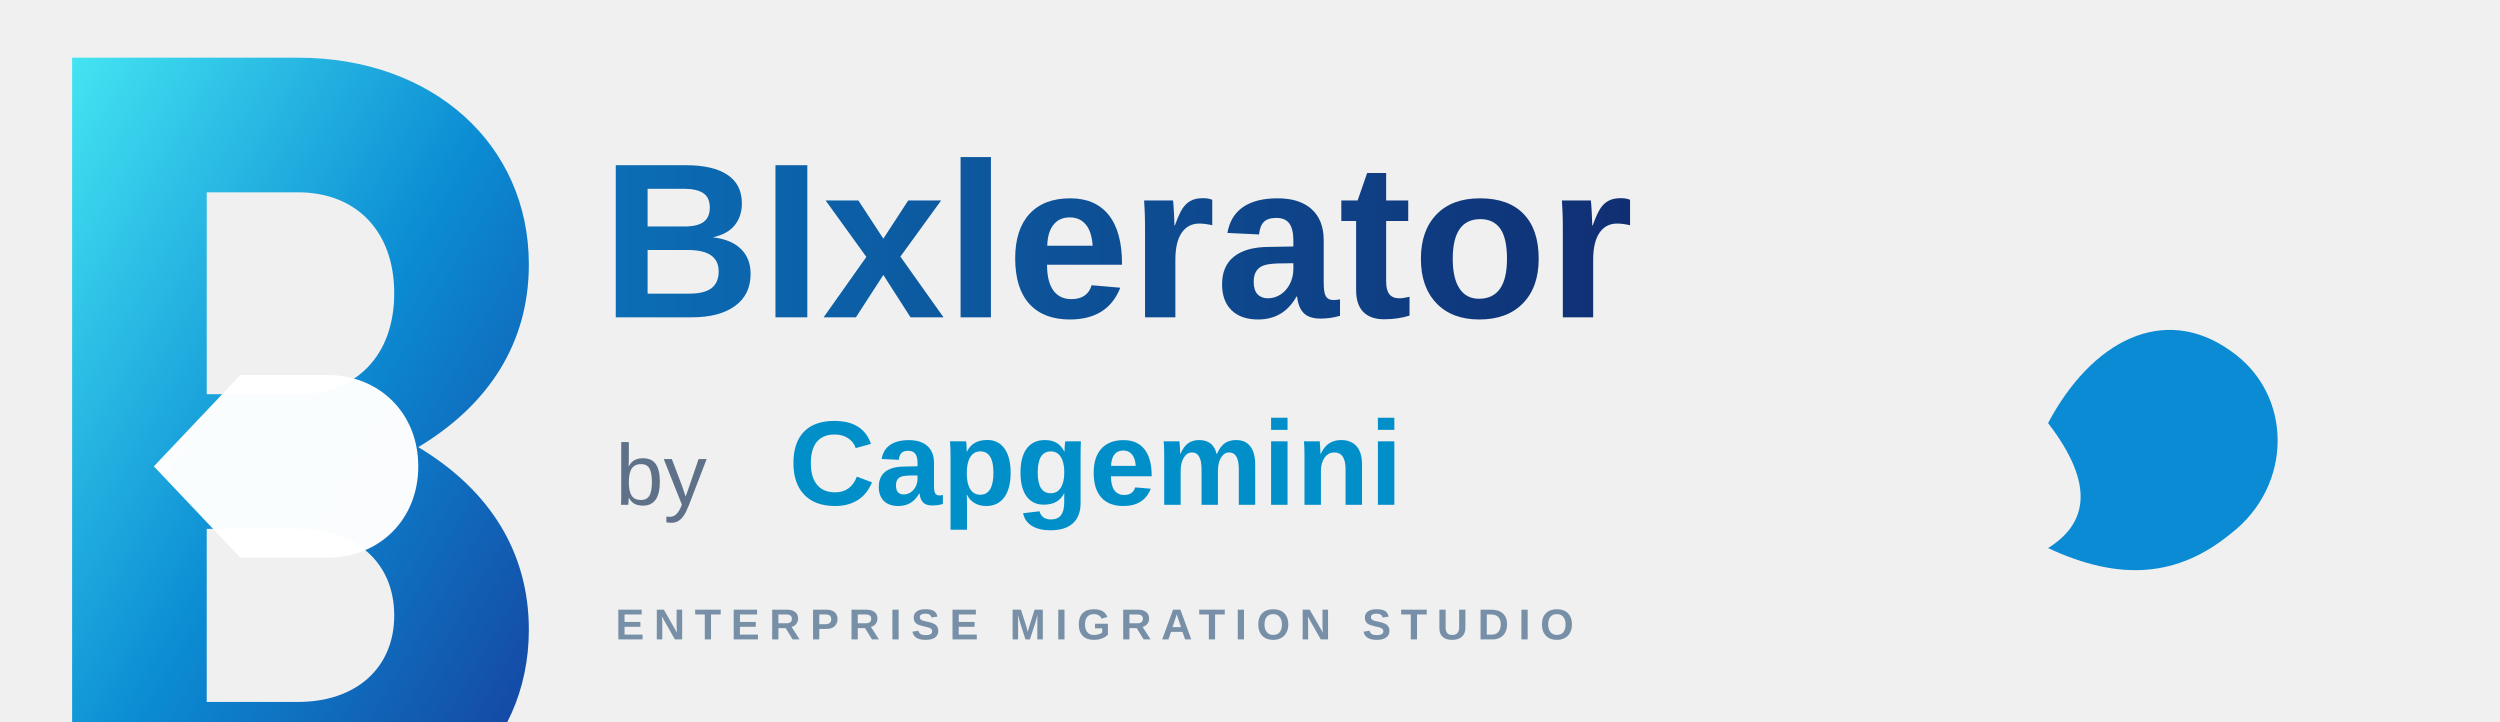
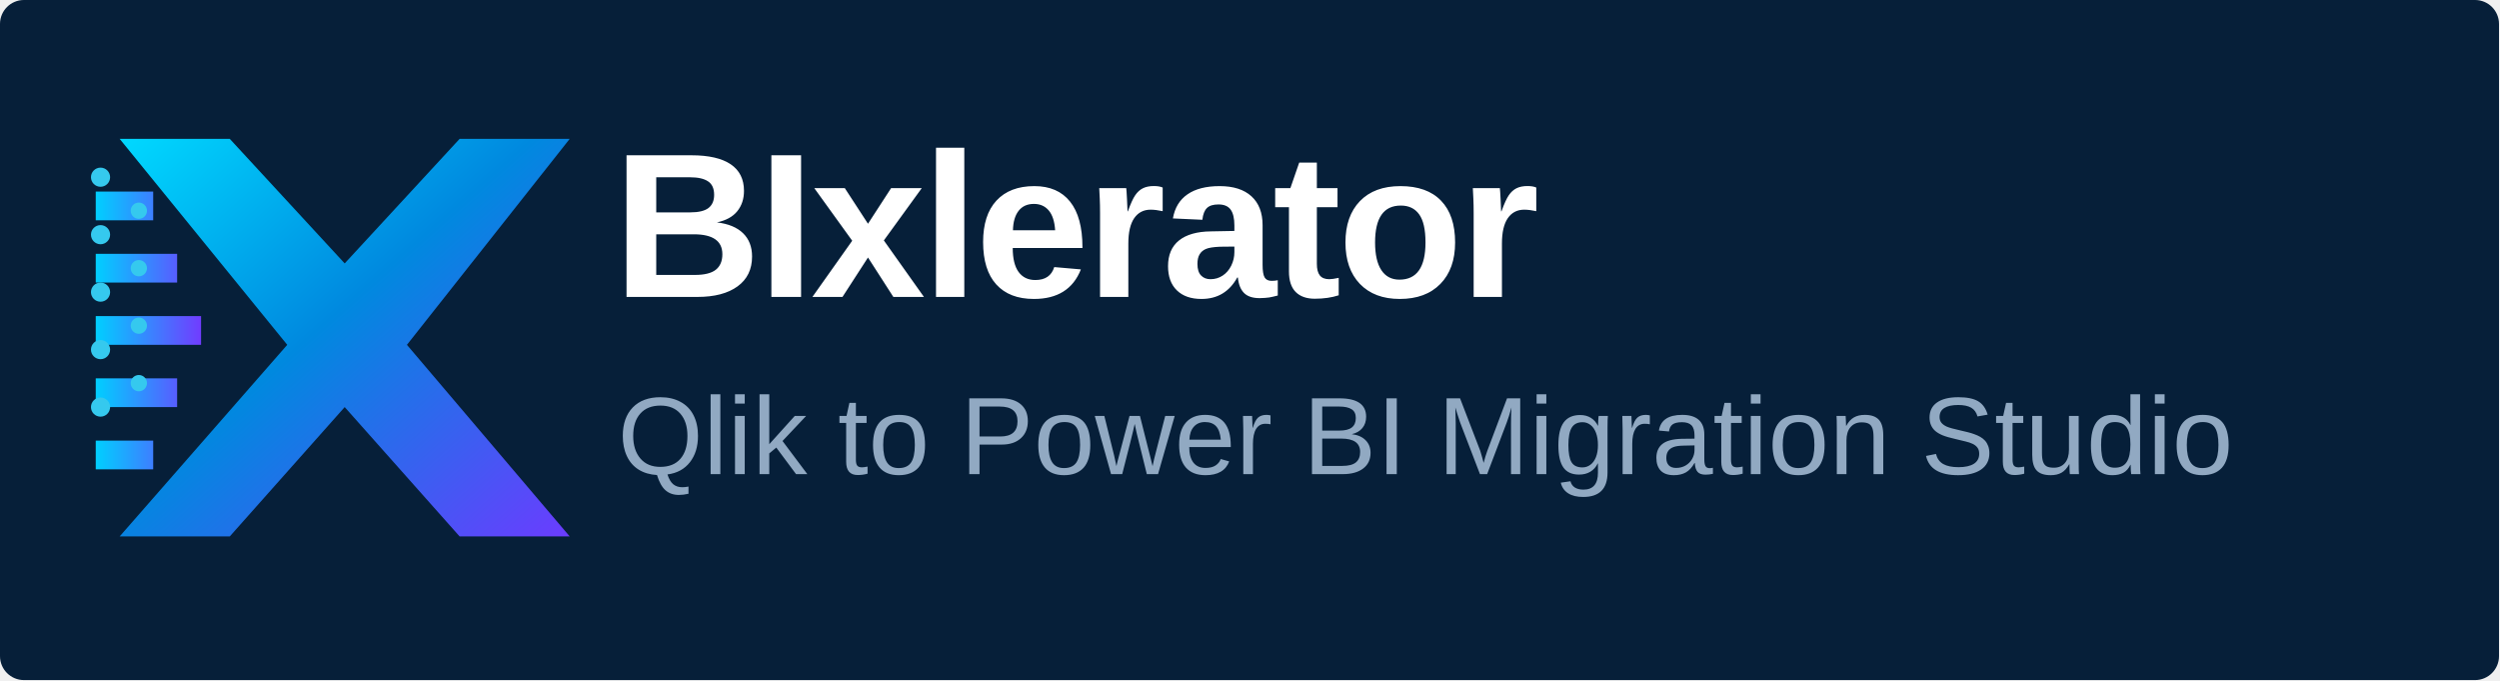
- <svg xmlns="http://www.w3.org/2000/svg" viewBox="0 0 520 150" role="img" aria-label="BIxlerator by Capgemini">
+ <svg xmlns="http://www.w3.org/2000/svg" viewBox="0 0 522 142" role="img" aria-label="BIxlerator — Qlik to Power BI Migration Studio">
  <defs>
-     <linearGradient id="b" x1="0" y1="0" x2="1" y2="1">
-       <stop stop-color="#44e4f2" />
-       <stop offset=".5" stop-color="#0b8bd3" />
-       <stop offset="1" stop-color="#173b9b" />
+     <linearGradient id="x" x1="0" y1="0" x2="1" y2="1">
+       <stop stop-color="#00d9ff" />
+       <stop offset=".46" stop-color="#0089df" />
+       <stop offset="1" stop-color="#6b3cff" />
    </linearGradient>
-     <linearGradient id="t" x1="0" y1="0" x2="1" y2="0">
-       <stop stop-color="#0b6db5" />
-       <stop offset="1" stop-color="#102f73" />
+     <linearGradient id="glow" x1="0" y1="0" x2="1" y2="0">
+       <stop stop-color="#00cfff" />
+       <stop offset="1" stop-color="#713cff" />
    </linearGradient>
  </defs>
-   <g transform="translate(8 12)">
-     <path d="M54 0c28 0 48 18 48 43 0 16-8 29-23 38 15 9 23 22 23 38 0 25-20 43-48 43H7V0h47Zm0 28H35v42h19c12 0 20-8 20-21 0-13-8-21-20-21Zm0 70H35v36h19c12 0 20-7 20-18 0-11-8-18-20-18Z" fill="url(#b)" />
-     <path d="M42 66h18c11 0 19 8 19 19s-8 19-19 19H42l-18-19 18-19Z" fill="#fff" opacity=".98" />
+   <rect width="522" height="142" rx="5" fill="#061f39" />
+   <g transform="translate(18 29)">
+     <path d="M7 0h23l24 26L78 0h23L67 43l34 40H78L54 56 30 83H7l35-40L7 0Z" fill="url(#x)" />
+     <path d="M2 11h12v6H2zm0 13h17v6H2zm0 13h22v6H2zm0 13h17v6H2zm0 13h12v6H2z" fill="url(#glow)" />
+     <g fill="#35c9ee">
+       <circle cx="3" cy="8" r="2" />
+       <circle cx="3" cy="20" r="2" />
+       <circle cx="3" cy="32" r="2" />
+       <circle cx="3" cy="44" r="2" />
+       <circle cx="3" cy="56" r="2" />
+       <circle cx="11" cy="15" r="1.7" />
+       <circle cx="11" cy="27" r="1.7" />
+       <circle cx="11" cy="39" r="1.7" />
+       <circle cx="11" cy="51" r="1.7" />
+     </g>
  </g>
-   <text x="125" y="66" font-family="Arial,Helvetica,sans-serif" font-size="46" font-weight="700" fill="url(#t)">BIxlerator</text>
-   <text x="128" y="105" font-family="Arial,Helvetica,sans-serif" font-size="18" font-weight="500" fill="#5e7188">by</text>
-   <text x="164" y="105" font-family="Arial,Helvetica,sans-serif" font-size="25" font-weight="700" fill="#008fc9">Capgemini</text>
-   <path d="M426 88c9-17 24-25 38-15 13 9 13 28 0 38-11 9-23 10-38 3 8-5 10-13 0-26Z" fill="#0b8bd3" />
-   <text x="128" y="133" font-family="Arial,Helvetica,sans-serif" font-size="9" letter-spacing="2" font-weight="700" fill="#7890a7">ENTERPRISE MIGRATION STUDIO</text>
+   <text x="128" y="62" font-family="Arial,Helvetica,sans-serif" font-size="43" font-weight="700" fill="#ffffff" letter-spacing="-.8">BIxlerator</text>
+   <text x="129" y="99" font-family="Arial,Helvetica,sans-serif" font-size="23" font-weight="500" fill="#91a9c2">Qlik to Power BI Migration Studio</text>
</svg>
